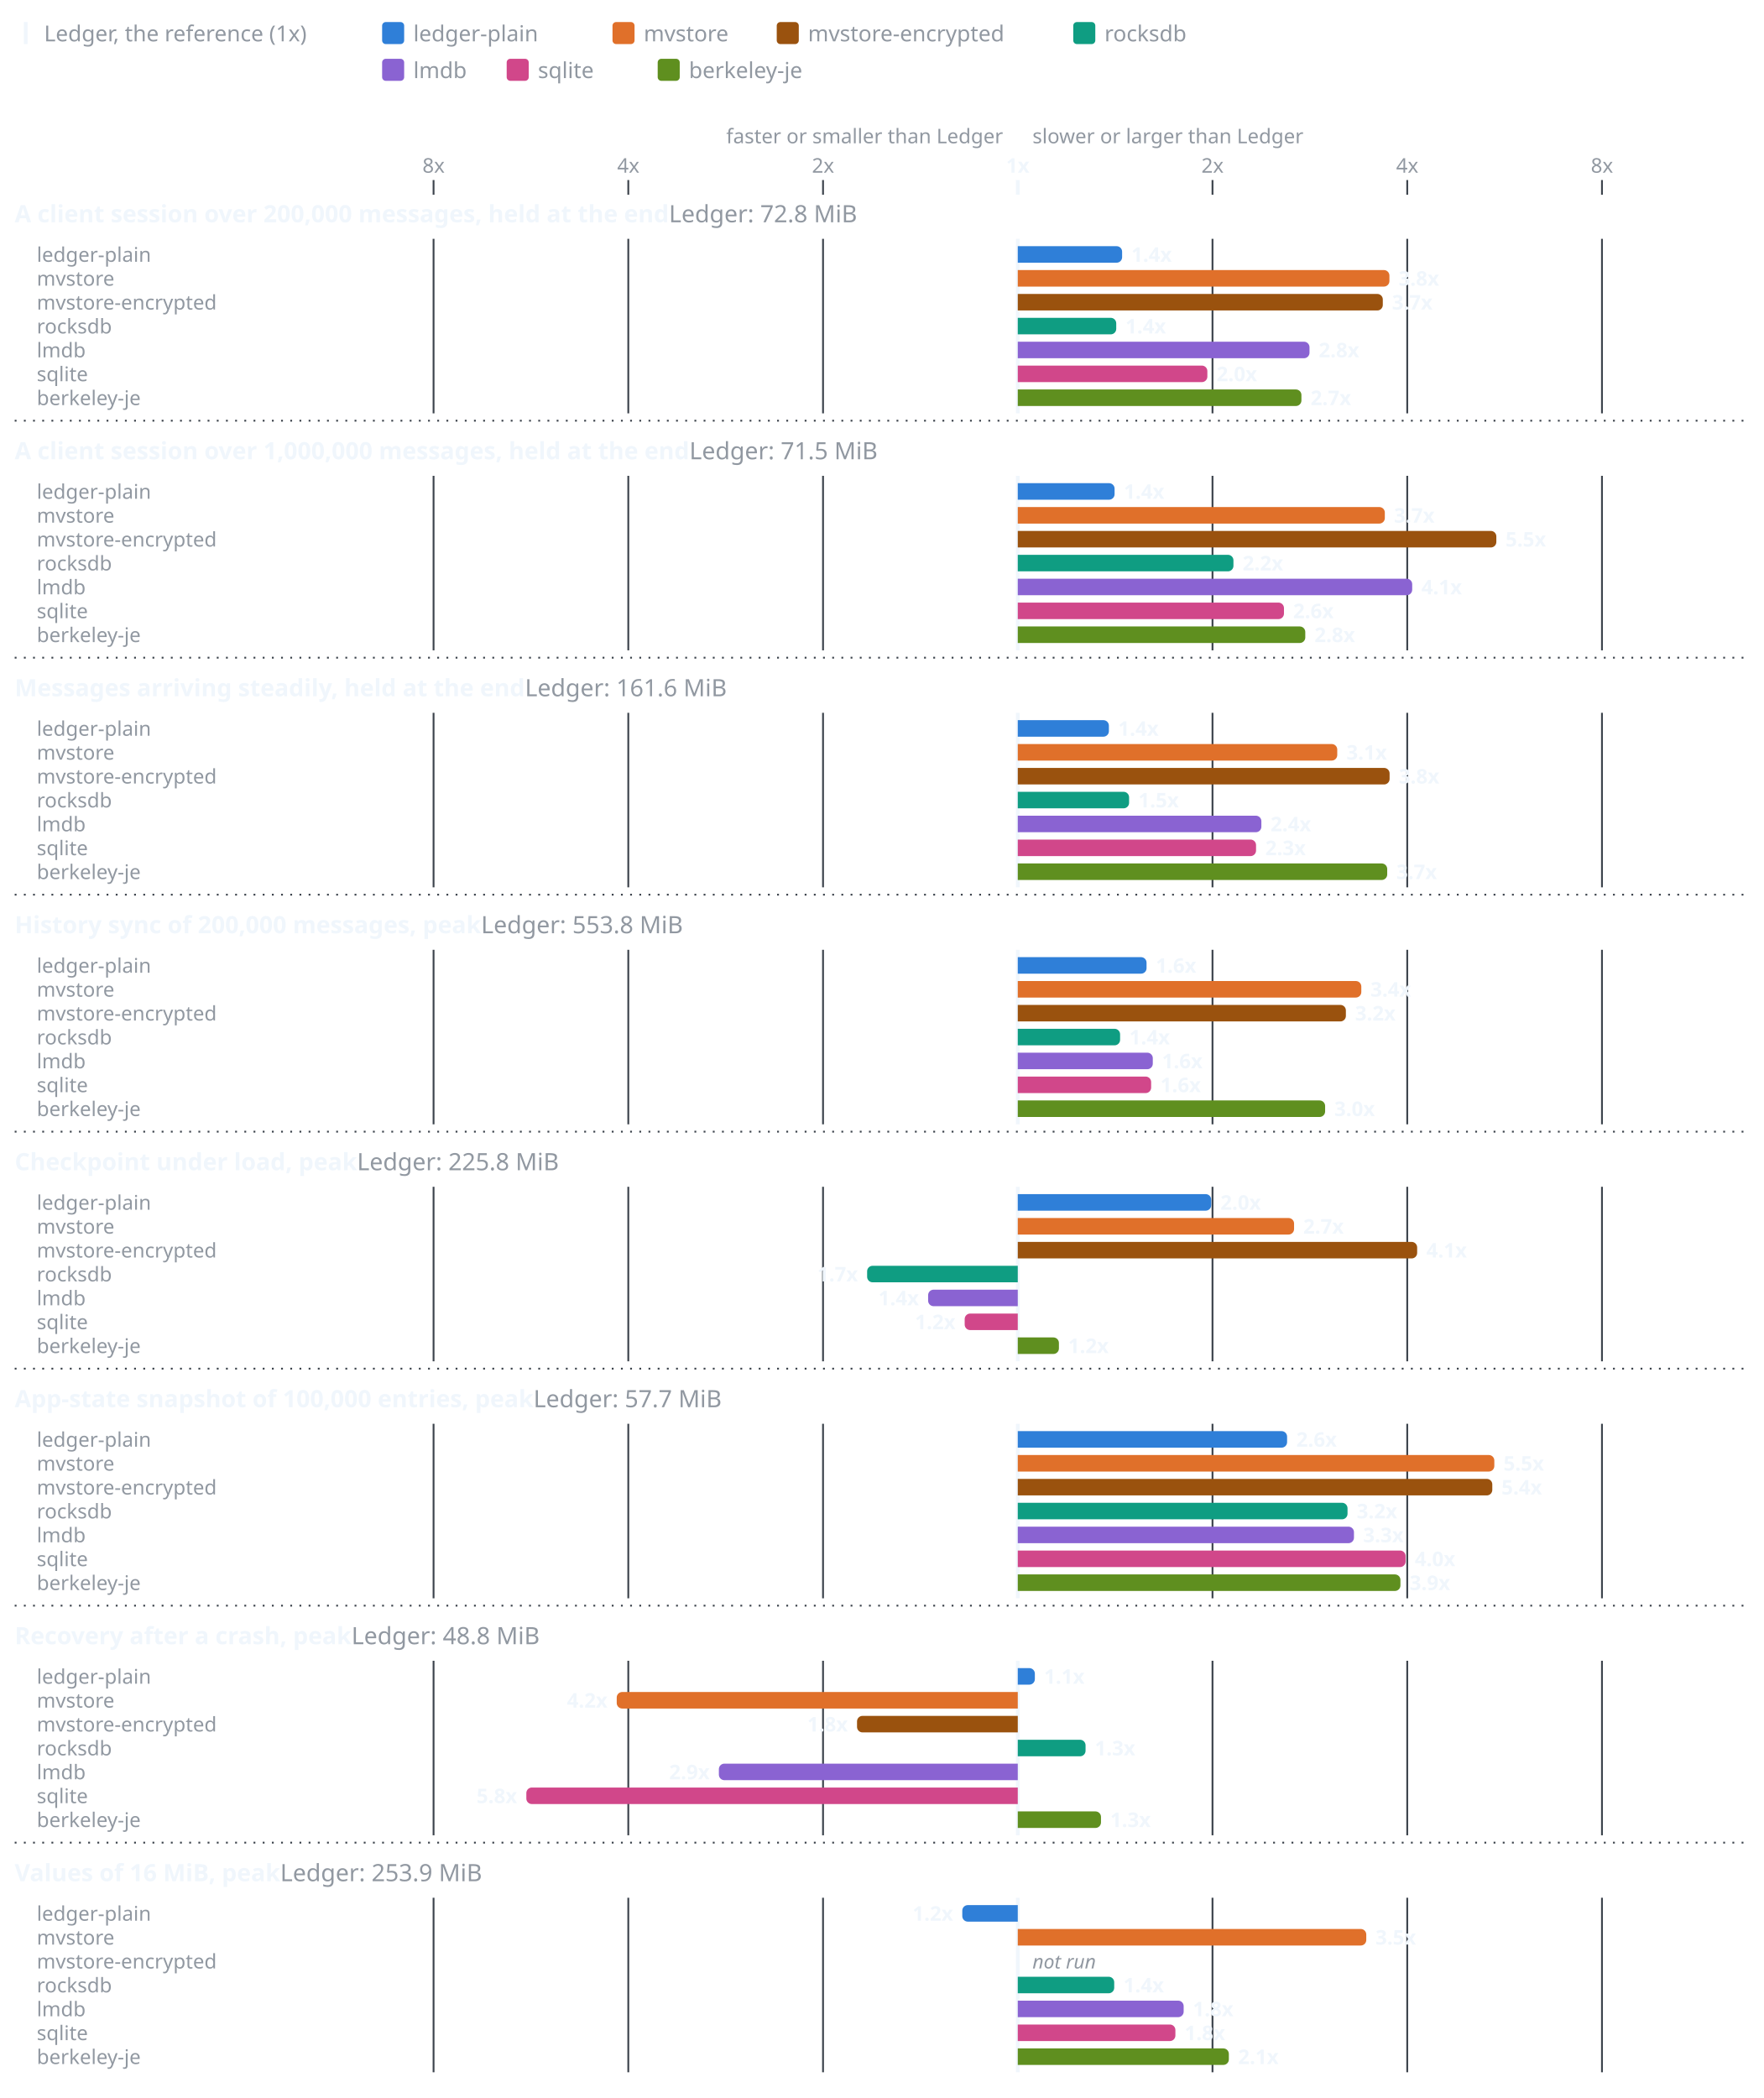
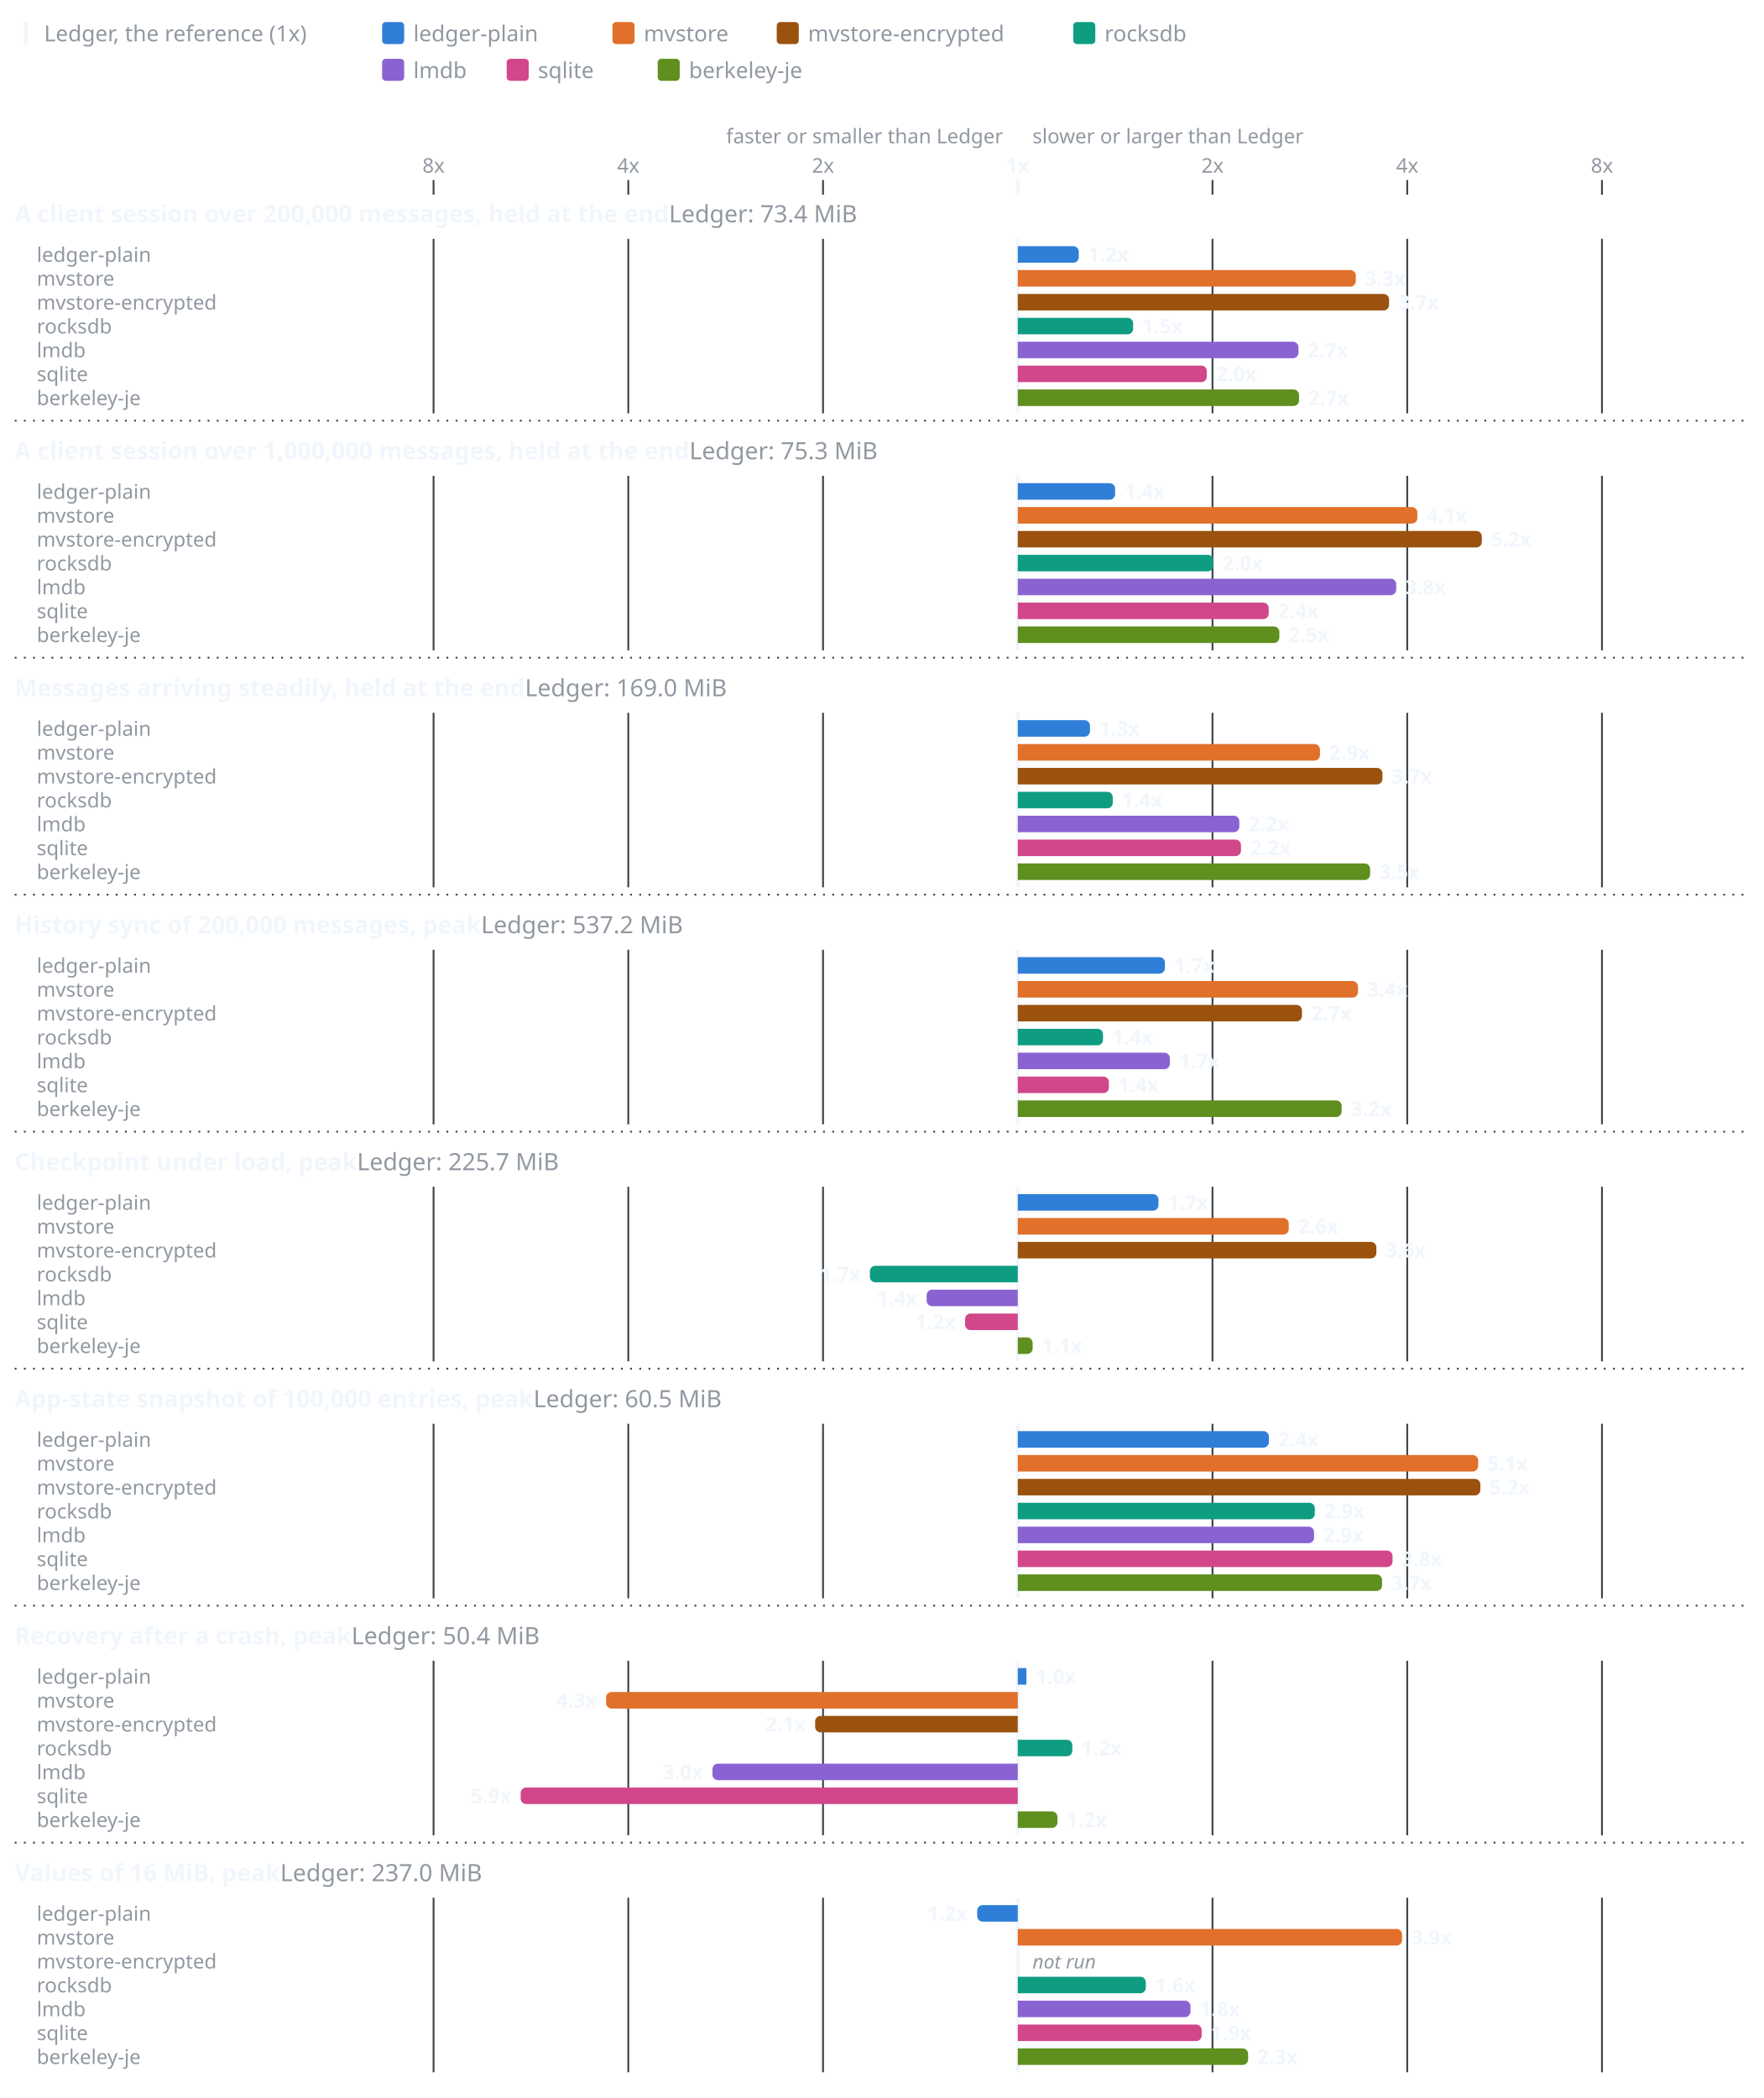
<svg xmlns="http://www.w3.org/2000/svg" viewBox="0 0 960 1142" width="960" height="1142" font-family="-apple-system, BlinkMacSystemFont, 'Segoe UI', 'Noto Sans', Helvetica, Arial, sans-serif" role="img" aria-label="Memory on macOS: each engine's cost relative to Ledger">
  <defs>
    <pattern id="hatch" width="5" height="5" patternUnits="userSpaceOnUse" patternTransform="rotate(45)">
      <rect width="5" height="5" fill="#8b949e" fill-opacity="0.25" />
      <line x1="0" y1="0" x2="0" y2="5" stroke="#8b949e" stroke-width="2.5" />
    </pattern>
  </defs>
  <line x1="14" y1="12" x2="14" y2="24" stroke="#f0f6fc" stroke-width="2" />
  <text x="24" y="22.5" font-size="12" fill="#9198a1">Ledger, the reference (1x)</text>
  <rect x="208" y="12" width="12" height="12" rx="2" fill="#2f7fd8" />
  <text x="225" y="22.5" font-size="12" fill="#9198a1">ledger-plain</text>
  <rect x="333.4" y="12" width="12" height="12" rx="2" fill="#e0702a" />
  <text x="350.4" y="22.5" font-size="12" fill="#9198a1">mvstore</text>
  <rect x="422.8" y="12" width="12" height="12" rx="2" fill="#9a520e" />
  <text x="439.8" y="22.5" font-size="12" fill="#9198a1">mvstore-encrypted</text>
  <rect x="584.2" y="12" width="12" height="12" rx="2" fill="#0f9d82" />
  <text x="601.2" y="22.5" font-size="12" fill="#9198a1">rocksdb</text>
  <rect x="208" y="32" width="12" height="12" rx="2" fill="#8a63d2" />
  <text x="225" y="42.5" font-size="12" fill="#9198a1">lmdb</text>
  <rect x="275.8" y="32" width="12" height="12" rx="2" fill="#d1478a" />
  <text x="292.8" y="42.5" font-size="12" fill="#9198a1">sqlite</text>
  <rect x="358.0" y="32" width="12" height="12" rx="2" fill="#5f8f1f" />
  <text x="375.0" y="42.5" font-size="12" fill="#9198a1">berkeley-je</text>
  <text x="546.0" y="78" font-size="11" text-anchor="end" fill="#9198a1">faster or smaller than Ledger</text>
  <text x="562.0" y="78" font-size="11" fill="#9198a1">slower or larger than Ledger</text>
  <line x1="236.0" y1="98.0" x2="236.0" y2="106.0" stroke="#3d444d" stroke-width="1" />
  <line x1="342.0" y1="98.0" x2="342.0" y2="106.0" stroke="#3d444d" stroke-width="1" />
  <line x1="448.0" y1="98.0" x2="448.0" y2="106.0" stroke="#3d444d" stroke-width="1" />
  <line x1="554.0" y1="98.0" x2="554.0" y2="106.0" stroke="#f0f6fc" stroke-width="2" />
  <line x1="660.0" y1="98.0" x2="660.0" y2="106.0" stroke="#3d444d" stroke-width="1" />
  <line x1="766.0" y1="98.0" x2="766.0" y2="106.0" stroke="#3d444d" stroke-width="1" />
  <line x1="872.0" y1="98.0" x2="872.0" y2="106.0" stroke="#3d444d" stroke-width="1" />
  <text x="236.0" y="94" font-size="11" text-anchor="middle" fill="#9198a1">8x</text>
  <text x="342.0" y="94" font-size="11" text-anchor="middle" fill="#9198a1">4x</text>
  <text x="448.0" y="94" font-size="11" text-anchor="middle" fill="#9198a1">2x</text>
  <text x="554.0" y="94" font-size="11" text-anchor="middle" fill="#f0f6fc" font-weight="600">1x</text>
  <text x="660.0" y="94" font-size="11" text-anchor="middle" fill="#9198a1">2x</text>
  <text x="766.0" y="94" font-size="11" text-anchor="middle" fill="#9198a1">4x</text>
  <text x="872.0" y="94" font-size="11" text-anchor="middle" fill="#9198a1">8x</text>
-   <text x="8" y="121" font-size="13" font-weight="600" fill="#f0f6fc">A client session over 200,000 messages, held at the end<tspan font-weight="400" fill="#9198a1">  Ledger: 72.8 MiB</tspan>
+   <text x="8" y="121" font-size="13" font-weight="600" fill="#f0f6fc">A client session over 200,000 messages, held at the end<tspan font-weight="400" fill="#9198a1">  Ledger: 73.4 MiB</tspan>
  </text>
  <line x1="236.0" y1="130.0" x2="236.0" y2="225.0" stroke="#3d444d" stroke-width="1" />
  <line x1="342.0" y1="130.0" x2="342.0" y2="225.0" stroke="#3d444d" stroke-width="1" />
  <line x1="448.0" y1="130.0" x2="448.0" y2="225.0" stroke="#3d444d" stroke-width="1" />
  <line x1="554.0" y1="130.0" x2="554.0" y2="225.0" stroke="#f0f6fc" stroke-width="2" />
  <line x1="660.0" y1="130.0" x2="660.0" y2="225.0" stroke="#3d444d" stroke-width="1" />
  <line x1="766.0" y1="130.0" x2="766.0" y2="225.0" stroke="#3d444d" stroke-width="1" />
  <line x1="872.0" y1="130.0" x2="872.0" y2="225.0" stroke="#3d444d" stroke-width="1" />
  <text x="20" y="142.5" font-size="11" fill="#9198a1">ledger-plain</text>
-   <path d="M554.0,134.0H607.8a3,3 0 0 1 3,3v3a3,3 0 0 1 -3,3H554.0z" fill="#2f7fd8" />
-   <text x="615.8" y="142.5" font-size="11" font-weight="600" fill="#f0f6fc">1.4x</text>
+   <path d="M554.0,134.0H584.2a3,3 0 0 1 3,3v3a3,3 0 0 1 -3,3H554.0z" fill="#2f7fd8" />
+   <text x="592.2" y="142.5" font-size="11" font-weight="600" fill="#f0f6fc">1.2x</text>
  <text x="20" y="155.5" font-size="11" fill="#9198a1">mvstore</text>
-   <path d="M554.0,147.0H753.3a3,3 0 0 1 3,3v3a3,3 0 0 1 -3,3H554.0z" fill="#e0702a" />
-   <text x="761.3" y="155.5" font-size="11" font-weight="600" fill="#f0f6fc">3.8x</text>
+   <path d="M554.0,147.0H735.0a3,3 0 0 1 3,3v3a3,3 0 0 1 -3,3H554.0z" fill="#e0702a" />
+   <text x="743.0" y="155.5" font-size="11" font-weight="600" fill="#f0f6fc">3.3x</text>
  <text x="20" y="168.5" font-size="11" fill="#9198a1">mvstore-encrypted</text>
-   <path d="M554.0,160.0H749.7a3,3 0 0 1 3,3v3a3,3 0 0 1 -3,3H554.0z" fill="#9a520e" />
-   <text x="757.7" y="168.5" font-size="11" font-weight="600" fill="#f0f6fc">3.7x</text>
+   <path d="M554.0,160.0H753.1a3,3 0 0 1 3,3v3a3,3 0 0 1 -3,3H554.0z" fill="#9a520e" />
+   <text x="761.1" y="168.5" font-size="11" font-weight="600" fill="#f0f6fc">3.7x</text>
  <text x="20" y="181.5" font-size="11" fill="#9198a1">rocksdb</text>
-   <path d="M554.0,173.0H604.6a3,3 0 0 1 3,3v3a3,3 0 0 1 -3,3H554.0z" fill="#0f9d82" />
-   <text x="612.6" y="181.5" font-size="11" font-weight="600" fill="#f0f6fc">1.4x</text>
+   <path d="M554.0,173.0H613.8a3,3 0 0 1 3,3v3a3,3 0 0 1 -3,3H554.0z" fill="#0f9d82" />
+   <text x="621.8" y="181.5" font-size="11" font-weight="600" fill="#f0f6fc">1.5x</text>
  <text x="20" y="194.5" font-size="11" fill="#9198a1">lmdb</text>
-   <path d="M554.0,186.0H709.8a3,3 0 0 1 3,3v3a3,3 0 0 1 -3,3H554.0z" fill="#8a63d2" />
-   <text x="717.8" y="194.5" font-size="11" font-weight="600" fill="#f0f6fc">2.8x</text>
+   <path d="M554.0,186.0H703.8a3,3 0 0 1 3,3v3a3,3 0 0 1 -3,3H554.0z" fill="#8a63d2" />
+   <text x="711.8" y="194.5" font-size="11" font-weight="600" fill="#f0f6fc">2.7x</text>
  <text x="20" y="207.5" font-size="11" fill="#9198a1">sqlite</text>
-   <path d="M554.0,199.0H654.2a3,3 0 0 1 3,3v3a3,3 0 0 1 -3,3H554.0z" fill="#d1478a" />
-   <text x="662.2" y="207.5" font-size="11" font-weight="600" fill="#f0f6fc">2.0x</text>
+   <path d="M554.0,199.0H653.9a3,3 0 0 1 3,3v3a3,3 0 0 1 -3,3H554.0z" fill="#d1478a" />
+   <text x="661.9" y="207.5" font-size="11" font-weight="600" fill="#f0f6fc">2.0x</text>
  <text x="20" y="220.5" font-size="11" fill="#9198a1">berkeley-je</text>
-   <path d="M554.0,212.0H705.4a3,3 0 0 1 3,3v3a3,3 0 0 1 -3,3H554.0z" fill="#5f8f1f" />
-   <text x="713.4" y="220.5" font-size="11" font-weight="600" fill="#f0f6fc">2.7x</text>
+   <path d="M554.0,212.0H704.1a3,3 0 0 1 3,3v3a3,3 0 0 1 -3,3H554.0z" fill="#5f8f1f" />
+   <text x="712.1" y="220.5" font-size="11" font-weight="600" fill="#f0f6fc">2.7x</text>
  <line x1="8" y1="229.0" x2="952" y2="229.0" stroke="#3d444d" stroke-width="1" stroke-dasharray="1 4" />
-   <text x="8" y="250" font-size="13" font-weight="600" fill="#f0f6fc">A client session over 1,000,000 messages, held at the end<tspan font-weight="400" fill="#9198a1">  Ledger: 71.5 MiB</tspan>
+   <text x="8" y="250" font-size="13" font-weight="600" fill="#f0f6fc">A client session over 1,000,000 messages, held at the end<tspan font-weight="400" fill="#9198a1">  Ledger: 75.3 MiB</tspan>
  </text>
  <line x1="236.0" y1="259.0" x2="236.0" y2="354.0" stroke="#3d444d" stroke-width="1" />
  <line x1="342.0" y1="259.0" x2="342.0" y2="354.0" stroke="#3d444d" stroke-width="1" />
  <line x1="448.0" y1="259.0" x2="448.0" y2="354.0" stroke="#3d444d" stroke-width="1" />
  <line x1="554.0" y1="259.0" x2="554.0" y2="354.0" stroke="#f0f6fc" stroke-width="2" />
  <line x1="660.0" y1="259.0" x2="660.0" y2="354.0" stroke="#3d444d" stroke-width="1" />
  <line x1="766.0" y1="259.0" x2="766.0" y2="354.0" stroke="#3d444d" stroke-width="1" />
  <line x1="872.0" y1="259.0" x2="872.0" y2="354.0" stroke="#3d444d" stroke-width="1" />
  <text x="20" y="271.5" font-size="11" fill="#9198a1">ledger-plain</text>
-   <path d="M554.0,263.0H603.7a3,3 0 0 1 3,3v3a3,3 0 0 1 -3,3H554.0z" fill="#2f7fd8" />
-   <text x="611.7" y="271.5" font-size="11" font-weight="600" fill="#f0f6fc">1.4x</text>
+   <path d="M554.0,263.0H604.0a3,3 0 0 1 3,3v3a3,3 0 0 1 -3,3H554.0z" fill="#2f7fd8" />
+   <text x="612.0" y="271.5" font-size="11" font-weight="600" fill="#f0f6fc">1.4x</text>
  <text x="20" y="284.5" font-size="11" fill="#9198a1">mvstore</text>
-   <path d="M554.0,276.0H750.8a3,3 0 0 1 3,3v3a3,3 0 0 1 -3,3H554.0z" fill="#e0702a" />
-   <text x="758.8" y="284.5" font-size="11" font-weight="600" fill="#f0f6fc">3.7x</text>
+   <path d="M554.0,276.0H768.5a3,3 0 0 1 3,3v3a3,3 0 0 1 -3,3H554.0z" fill="#e0702a" />
+   <text x="776.5" y="284.5" font-size="11" font-weight="600" fill="#f0f6fc">4.1x</text>
  <text x="20" y="297.5" font-size="11" fill="#9198a1">mvstore-encrypted</text>
-   <path d="M554.0,289.0H811.5a3,3 0 0 1 3,3v3a3,3 0 0 1 -3,3H554.0z" fill="#9a520e" />
-   <text x="819.5" y="297.5" font-size="11" font-weight="600" fill="#f0f6fc">5.5x</text>
+   <path d="M554.0,289.0H803.6a3,3 0 0 1 3,3v3a3,3 0 0 1 -3,3H554.0z" fill="#9a520e" />
+   <text x="811.6" y="297.5" font-size="11" font-weight="600" fill="#f0f6fc">5.2x</text>
  <text x="20" y="310.5" font-size="11" fill="#9198a1">rocksdb</text>
-   <path d="M554.0,302.0H668.4a3,3 0 0 1 3,3v3a3,3 0 0 1 -3,3H554.0z" fill="#0f9d82" />
-   <text x="676.4" y="310.5" font-size="11" font-weight="600" fill="#f0f6fc">2.2x</text>
+   <path d="M554.0,302.0H657.4a3,3 0 0 1 3,3v3a3,3 0 0 1 -3,3H554.0z" fill="#0f9d82" />
+   <text x="665.4" y="310.5" font-size="11" font-weight="600" fill="#f0f6fc">2.0x</text>
  <text x="20" y="323.5" font-size="11" fill="#9198a1">lmdb</text>
-   <path d="M554.0,315.0H765.7a3,3 0 0 1 3,3v3a3,3 0 0 1 -3,3H554.0z" fill="#8a63d2" />
-   <text x="773.7" y="323.5" font-size="11" font-weight="600" fill="#f0f6fc">4.1x</text>
+   <path d="M554.0,315.0H757.0a3,3 0 0 1 3,3v3a3,3 0 0 1 -3,3H554.0z" fill="#8a63d2" />
+   <text x="765.0" y="323.5" font-size="11" font-weight="600" fill="#f0f6fc">3.8x</text>
  <text x="20" y="336.5" font-size="11" fill="#9198a1">sqlite</text>
-   <path d="M554.0,328.0H695.9a3,3 0 0 1 3,3v3a3,3 0 0 1 -3,3H554.0z" fill="#d1478a" />
-   <text x="703.9" y="336.5" font-size="11" font-weight="600" fill="#f0f6fc">2.6x</text>
+   <path d="M554.0,328.0H687.6a3,3 0 0 1 3,3v3a3,3 0 0 1 -3,3H554.0z" fill="#d1478a" />
+   <text x="695.6" y="336.5" font-size="11" font-weight="600" fill="#f0f6fc">2.4x</text>
  <text x="20" y="349.5" font-size="11" fill="#9198a1">berkeley-je</text>
-   <path d="M554.0,341.0H707.5a3,3 0 0 1 3,3v3a3,3 0 0 1 -3,3H554.0z" fill="#5f8f1f" />
-   <text x="715.5" y="349.5" font-size="11" font-weight="600" fill="#f0f6fc">2.8x</text>
+   <path d="M554.0,341.0H693.4a3,3 0 0 1 3,3v3a3,3 0 0 1 -3,3H554.0z" fill="#5f8f1f" />
+   <text x="701.4" y="349.5" font-size="11" font-weight="600" fill="#f0f6fc">2.5x</text>
  <line x1="8" y1="358.0" x2="952" y2="358.0" stroke="#3d444d" stroke-width="1" stroke-dasharray="1 4" />
-   <text x="8" y="379" font-size="13" font-weight="600" fill="#f0f6fc">Messages arriving steadily, held at the end<tspan font-weight="400" fill="#9198a1">  Ledger: 161.6 MiB</tspan>
+   <text x="8" y="379" font-size="13" font-weight="600" fill="#f0f6fc">Messages arriving steadily, held at the end<tspan font-weight="400" fill="#9198a1">  Ledger: 169.0 MiB</tspan>
  </text>
  <line x1="236.0" y1="388.0" x2="236.0" y2="483.0" stroke="#3d444d" stroke-width="1" />
  <line x1="342.0" y1="388.0" x2="342.0" y2="483.0" stroke="#3d444d" stroke-width="1" />
  <line x1="448.0" y1="388.0" x2="448.0" y2="483.0" stroke="#3d444d" stroke-width="1" />
  <line x1="554.0" y1="388.0" x2="554.0" y2="483.0" stroke="#f0f6fc" stroke-width="2" />
  <line x1="660.0" y1="388.0" x2="660.0" y2="483.0" stroke="#3d444d" stroke-width="1" />
  <line x1="766.0" y1="388.0" x2="766.0" y2="483.0" stroke="#3d444d" stroke-width="1" />
  <line x1="872.0" y1="388.0" x2="872.0" y2="483.0" stroke="#3d444d" stroke-width="1" />
  <text x="20" y="400.5" font-size="11" fill="#9198a1">ledger-plain</text>
-   <path d="M554.0,392.0H600.6a3,3 0 0 1 3,3v3a3,3 0 0 1 -3,3H554.0z" fill="#2f7fd8" />
-   <text x="608.6" y="400.5" font-size="11" font-weight="600" fill="#f0f6fc">1.4x</text>
+   <path d="M554.0,392.0H590.3a3,3 0 0 1 3,3v3a3,3 0 0 1 -3,3H554.0z" fill="#2f7fd8" />
+   <text x="598.3" y="400.5" font-size="11" font-weight="600" fill="#f0f6fc">1.3x</text>
  <text x="20" y="413.5" font-size="11" fill="#9198a1">mvstore</text>
-   <path d="M554.0,405.0H724.9a3,3 0 0 1 3,3v3a3,3 0 0 1 -3,3H554.0z" fill="#e0702a" />
-   <text x="732.9" y="413.5" font-size="11" font-weight="600" fill="#f0f6fc">3.1x</text>
+   <path d="M554.0,405.0H715.5a3,3 0 0 1 3,3v3a3,3 0 0 1 -3,3H554.0z" fill="#e0702a" />
+   <text x="723.5" y="413.5" font-size="11" font-weight="600" fill="#f0f6fc">2.9x</text>
  <text x="20" y="426.5" font-size="11" fill="#9198a1">mvstore-encrypted</text>
-   <path d="M554.0,418.0H753.4a3,3 0 0 1 3,3v3a3,3 0 0 1 -3,3H554.0z" fill="#9a520e" />
-   <text x="761.4" y="426.5" font-size="11" font-weight="600" fill="#f0f6fc">3.8x</text>
+   <path d="M554.0,418.0H749.5a3,3 0 0 1 3,3v3a3,3 0 0 1 -3,3H554.0z" fill="#9a520e" />
+   <text x="757.5" y="426.5" font-size="11" font-weight="600" fill="#f0f6fc">3.7x</text>
  <text x="20" y="439.5" font-size="11" fill="#9198a1">rocksdb</text>
-   <path d="M554.0,431.0H611.6a3,3 0 0 1 3,3v3a3,3 0 0 1 -3,3H554.0z" fill="#0f9d82" />
-   <text x="619.6" y="439.5" font-size="11" font-weight="600" fill="#f0f6fc">1.5x</text>
+   <path d="M554.0,431.0H602.7a3,3 0 0 1 3,3v3a3,3 0 0 1 -3,3H554.0z" fill="#0f9d82" />
+   <text x="610.7" y="439.5" font-size="11" font-weight="600" fill="#f0f6fc">1.4x</text>
  <text x="20" y="452.5" font-size="11" fill="#9198a1">lmdb</text>
-   <path d="M554.0,444.0H683.6a3,3 0 0 1 3,3v3a3,3 0 0 1 -3,3H554.0z" fill="#8a63d2" />
-   <text x="691.6" y="452.5" font-size="11" font-weight="600" fill="#f0f6fc">2.4x</text>
+   <path d="M554.0,444.0H671.6a3,3 0 0 1 3,3v3a3,3 0 0 1 -3,3H554.0z" fill="#8a63d2" />
+   <text x="679.6" y="452.5" font-size="11" font-weight="600" fill="#f0f6fc">2.2x</text>
  <text x="20" y="465.5" font-size="11" fill="#9198a1">sqlite</text>
-   <path d="M554.0,457.0H680.7a3,3 0 0 1 3,3v3a3,3 0 0 1 -3,3H554.0z" fill="#d1478a" />
-   <text x="688.7" y="465.5" font-size="11" font-weight="600" fill="#f0f6fc">2.3x</text>
+   <path d="M554.0,457.0H672.5a3,3 0 0 1 3,3v3a3,3 0 0 1 -3,3H554.0z" fill="#d1478a" />
+   <text x="680.5" y="465.5" font-size="11" font-weight="600" fill="#f0f6fc">2.2x</text>
  <text x="20" y="478.5" font-size="11" fill="#9198a1">berkeley-je</text>
-   <path d="M554.0,470.0H752.1a3,3 0 0 1 3,3v3a3,3 0 0 1 -3,3H554.0z" fill="#5f8f1f" />
-   <text x="760.1" y="478.5" font-size="11" font-weight="600" fill="#f0f6fc">3.7x</text>
+   <path d="M554.0,470.0H742.8a3,3 0 0 1 3,3v3a3,3 0 0 1 -3,3H554.0z" fill="#5f8f1f" />
+   <text x="750.8" y="478.5" font-size="11" font-weight="600" fill="#f0f6fc">3.5x</text>
  <line x1="8" y1="487.0" x2="952" y2="487.0" stroke="#3d444d" stroke-width="1" stroke-dasharray="1 4" />
-   <text x="8" y="508" font-size="13" font-weight="600" fill="#f0f6fc">History sync of 200,000 messages, peak<tspan font-weight="400" fill="#9198a1">  Ledger: 553.8 MiB</tspan>
+   <text x="8" y="508" font-size="13" font-weight="600" fill="#f0f6fc">History sync of 200,000 messages, peak<tspan font-weight="400" fill="#9198a1">  Ledger: 537.2 MiB</tspan>
  </text>
  <line x1="236.0" y1="517.0" x2="236.0" y2="612.0" stroke="#3d444d" stroke-width="1" />
  <line x1="342.0" y1="517.0" x2="342.0" y2="612.0" stroke="#3d444d" stroke-width="1" />
  <line x1="448.0" y1="517.0" x2="448.0" y2="612.0" stroke="#3d444d" stroke-width="1" />
  <line x1="554.0" y1="517.0" x2="554.0" y2="612.0" stroke="#f0f6fc" stroke-width="2" />
  <line x1="660.0" y1="517.0" x2="660.0" y2="612.0" stroke="#3d444d" stroke-width="1" />
  <line x1="766.0" y1="517.0" x2="766.0" y2="612.0" stroke="#3d444d" stroke-width="1" />
  <line x1="872.0" y1="517.0" x2="872.0" y2="612.0" stroke="#3d444d" stroke-width="1" />
  <text x="20" y="529.5" font-size="11" fill="#9198a1">ledger-plain</text>
-   <path d="M554.0,521.0H621.1a3,3 0 0 1 3,3v3a3,3 0 0 1 -3,3H554.0z" fill="#2f7fd8" />
-   <text x="629.1" y="529.5" font-size="11" font-weight="600" fill="#f0f6fc">1.6x</text>
+   <path d="M554.0,521.0H631.1a3,3 0 0 1 3,3v3a3,3 0 0 1 -3,3H554.0z" fill="#2f7fd8" />
+   <text x="639.1" y="529.5" font-size="11" font-weight="600" fill="#f0f6fc">1.7x</text>
  <text x="20" y="542.5" font-size="11" fill="#9198a1">mvstore</text>
-   <path d="M554.0,534.0H738.0a3,3 0 0 1 3,3v3a3,3 0 0 1 -3,3H554.0z" fill="#e0702a" />
-   <text x="746.0" y="542.5" font-size="11" font-weight="600" fill="#f0f6fc">3.4x</text>
+   <path d="M554.0,534.0H736.2a3,3 0 0 1 3,3v3a3,3 0 0 1 -3,3H554.0z" fill="#e0702a" />
+   <text x="744.2" y="542.5" font-size="11" font-weight="600" fill="#f0f6fc">3.4x</text>
  <text x="20" y="555.5" font-size="11" fill="#9198a1">mvstore-encrypted</text>
-   <path d="M554.0,547.0H729.6a3,3 0 0 1 3,3v3a3,3 0 0 1 -3,3H554.0z" fill="#9a520e" />
-   <text x="737.6" y="555.5" font-size="11" font-weight="600" fill="#f0f6fc">3.2x</text>
+   <path d="M554.0,547.0H705.7a3,3 0 0 1 3,3v3a3,3 0 0 1 -3,3H554.0z" fill="#9a520e" />
+   <text x="713.7" y="555.5" font-size="11" font-weight="600" fill="#f0f6fc">2.7x</text>
  <text x="20" y="568.5" font-size="11" fill="#9198a1">rocksdb</text>
-   <path d="M554.0,560.0H606.7a3,3 0 0 1 3,3v3a3,3 0 0 1 -3,3H554.0z" fill="#0f9d82" />
-   <text x="614.7" y="568.5" font-size="11" font-weight="600" fill="#f0f6fc">1.4x</text>
+   <path d="M554.0,560.0H597.4a3,3 0 0 1 3,3v3a3,3 0 0 1 -3,3H554.0z" fill="#0f9d82" />
+   <text x="605.4" y="568.5" font-size="11" font-weight="600" fill="#f0f6fc">1.4x</text>
  <text x="20" y="581.5" font-size="11" fill="#9198a1">lmdb</text>
-   <path d="M554.0,573.0H624.5a3,3 0 0 1 3,3v3a3,3 0 0 1 -3,3H554.0z" fill="#8a63d2" />
-   <text x="632.5" y="581.5" font-size="11" font-weight="600" fill="#f0f6fc">1.6x</text>
+   <path d="M554.0,573.0H633.8a3,3 0 0 1 3,3v3a3,3 0 0 1 -3,3H554.0z" fill="#8a63d2" />
+   <text x="641.8" y="581.5" font-size="11" font-weight="600" fill="#f0f6fc">1.7x</text>
  <text x="20" y="594.5" font-size="11" fill="#9198a1">sqlite</text>
-   <path d="M554.0,586.0H623.6a3,3 0 0 1 3,3v3a3,3 0 0 1 -3,3H554.0z" fill="#d1478a" />
-   <text x="631.6" y="594.5" font-size="11" font-weight="600" fill="#f0f6fc">1.6x</text>
+   <path d="M554.0,586.0H600.6a3,3 0 0 1 3,3v3a3,3 0 0 1 -3,3H554.0z" fill="#d1478a" />
+   <text x="608.6" y="594.5" font-size="11" font-weight="600" fill="#f0f6fc">1.4x</text>
  <text x="20" y="607.5" font-size="11" fill="#9198a1">berkeley-je</text>
-   <path d="M554.0,599.0H718.3a3,3 0 0 1 3,3v3a3,3 0 0 1 -3,3H554.0z" fill="#5f8f1f" />
-   <text x="726.3" y="607.5" font-size="11" font-weight="600" fill="#f0f6fc">3.0x</text>
+   <path d="M554.0,599.0H727.3a3,3 0 0 1 3,3v3a3,3 0 0 1 -3,3H554.0z" fill="#5f8f1f" />
+   <text x="735.3" y="607.5" font-size="11" font-weight="600" fill="#f0f6fc">3.2x</text>
  <line x1="8" y1="616.0" x2="952" y2="616.0" stroke="#3d444d" stroke-width="1" stroke-dasharray="1 4" />
-   <text x="8" y="637" font-size="13" font-weight="600" fill="#f0f6fc">Checkpoint under load, peak<tspan font-weight="400" fill="#9198a1">  Ledger: 225.8 MiB</tspan>
+   <text x="8" y="637" font-size="13" font-weight="600" fill="#f0f6fc">Checkpoint under load, peak<tspan font-weight="400" fill="#9198a1">  Ledger: 225.7 MiB</tspan>
  </text>
  <line x1="236.0" y1="646.0" x2="236.0" y2="741.0" stroke="#3d444d" stroke-width="1" />
  <line x1="342.0" y1="646.0" x2="342.0" y2="741.0" stroke="#3d444d" stroke-width="1" />
  <line x1="448.0" y1="646.0" x2="448.0" y2="741.0" stroke="#3d444d" stroke-width="1" />
  <line x1="554.0" y1="646.0" x2="554.0" y2="741.0" stroke="#f0f6fc" stroke-width="2" />
  <line x1="660.0" y1="646.0" x2="660.0" y2="741.0" stroke="#3d444d" stroke-width="1" />
  <line x1="766.0" y1="646.0" x2="766.0" y2="741.0" stroke="#3d444d" stroke-width="1" />
  <line x1="872.0" y1="646.0" x2="872.0" y2="741.0" stroke="#3d444d" stroke-width="1" />
  <text x="20" y="658.5" font-size="11" fill="#9198a1">ledger-plain</text>
-   <path d="M554.0,650.0H656.3a3,3 0 0 1 3,3v3a3,3 0 0 1 -3,3H554.0z" fill="#2f7fd8" />
-   <text x="664.3" y="658.5" font-size="11" font-weight="600" fill="#f0f6fc">2.0x</text>
+   <path d="M554.0,650.0H627.6a3,3 0 0 1 3,3v3a3,3 0 0 1 -3,3H554.0z" fill="#2f7fd8" />
+   <text x="635.6" y="658.5" font-size="11" font-weight="600" fill="#f0f6fc">1.7x</text>
  <text x="20" y="671.5" font-size="11" fill="#9198a1">mvstore</text>
-   <path d="M554.0,663.0H701.4a3,3 0 0 1 3,3v3a3,3 0 0 1 -3,3H554.0z" fill="#e0702a" />
-   <text x="709.4" y="671.5" font-size="11" font-weight="600" fill="#f0f6fc">2.7x</text>
+   <path d="M554.0,663.0H698.5a3,3 0 0 1 3,3v3a3,3 0 0 1 -3,3H554.0z" fill="#e0702a" />
+   <text x="706.5" y="671.5" font-size="11" font-weight="600" fill="#f0f6fc">2.6x</text>
  <text x="20" y="684.5" font-size="11" fill="#9198a1">mvstore-encrypted</text>
-   <path d="M554.0,676.0H768.4a3,3 0 0 1 3,3v3a3,3 0 0 1 -3,3H554.0z" fill="#9a520e" />
-   <text x="776.4" y="684.5" font-size="11" font-weight="600" fill="#f0f6fc">4.1x</text>
+   <path d="M554.0,676.0H746.2a3,3 0 0 1 3,3v3a3,3 0 0 1 -3,3H554.0z" fill="#9a520e" />
+   <text x="754.2" y="684.5" font-size="11" font-weight="600" fill="#f0f6fc">3.6x</text>
  <text x="20" y="697.5" font-size="11" fill="#9198a1">rocksdb</text>
-   <path d="M554.0,689.0H475.0a3,3 0 0 0 -3,3v3a3,3 0 0 0 3,3H554.0z" fill="#0f9d82" />
-   <text x="467.0" y="697.5" font-size="11" font-weight="600" text-anchor="end" fill="#f0f6fc">1.7x</text>
+   <path d="M554.0,689.0H476.5a3,3 0 0 0 -3,3v3a3,3 0 0 0 3,3H554.0z" fill="#0f9d82" />
+   <text x="468.5" y="697.5" font-size="11" font-weight="600" text-anchor="end" fill="#f0f6fc">1.7x</text>
  <text x="20" y="710.5" font-size="11" fill="#9198a1">lmdb</text>
-   <path d="M554.0,702.0H508.2a3,3 0 0 0 -3,3v3a3,3 0 0 0 3,3H554.0z" fill="#8a63d2" />
-   <text x="500.2" y="710.5" font-size="11" font-weight="600" text-anchor="end" fill="#f0f6fc">1.4x</text>
+   <path d="M554.0,702.0H507.4a3,3 0 0 0 -3,3v3a3,3 0 0 0 3,3H554.0z" fill="#8a63d2" />
+   <text x="499.4" y="710.5" font-size="11" font-weight="600" text-anchor="end" fill="#f0f6fc">1.4x</text>
  <text x="20" y="723.5" font-size="11" fill="#9198a1">sqlite</text>
-   <path d="M554.0,715.0H528.1a3,3 0 0 0 -3,3v3a3,3 0 0 0 3,3H554.0z" fill="#d1478a" />
-   <text x="520.1" y="723.5" font-size="11" font-weight="600" text-anchor="end" fill="#f0f6fc">1.2x</text>
+   <path d="M554.0,715.0H528.3a3,3 0 0 0 -3,3v3a3,3 0 0 0 3,3H554.0z" fill="#d1478a" />
+   <text x="520.3" y="723.5" font-size="11" font-weight="600" text-anchor="end" fill="#f0f6fc">1.2x</text>
  <text x="20" y="736.5" font-size="11" fill="#9198a1">berkeley-je</text>
-   <path d="M554.0,728.0H573.4a3,3 0 0 1 3,3v3a3,3 0 0 1 -3,3H554.0z" fill="#5f8f1f" />
-   <text x="581.4" y="736.5" font-size="11" font-weight="600" fill="#f0f6fc">1.2x</text>
+   <path d="M554.0,728.0H559.1a3,3 0 0 1 3,3v3a3,3 0 0 1 -3,3H554.0z" fill="#5f8f1f" />
+   <text x="567.1" y="736.5" font-size="11" font-weight="600" fill="#f0f6fc">1.1x</text>
  <line x1="8" y1="745.0" x2="952" y2="745.0" stroke="#3d444d" stroke-width="1" stroke-dasharray="1 4" />
-   <text x="8" y="766" font-size="13" font-weight="600" fill="#f0f6fc">App-state snapshot of 100,000 entries, peak<tspan font-weight="400" fill="#9198a1">  Ledger: 57.7 MiB</tspan>
+   <text x="8" y="766" font-size="13" font-weight="600" fill="#f0f6fc">App-state snapshot of 100,000 entries, peak<tspan font-weight="400" fill="#9198a1">  Ledger: 60.5 MiB</tspan>
  </text>
  <line x1="236.0" y1="775.0" x2="236.0" y2="870.0" stroke="#3d444d" stroke-width="1" />
  <line x1="342.0" y1="775.0" x2="342.0" y2="870.0" stroke="#3d444d" stroke-width="1" />
  <line x1="448.0" y1="775.0" x2="448.0" y2="870.0" stroke="#3d444d" stroke-width="1" />
  <line x1="554.0" y1="775.0" x2="554.0" y2="870.0" stroke="#f0f6fc" stroke-width="2" />
  <line x1="660.0" y1="775.0" x2="660.0" y2="870.0" stroke="#3d444d" stroke-width="1" />
  <line x1="766.0" y1="775.0" x2="766.0" y2="870.0" stroke="#3d444d" stroke-width="1" />
  <line x1="872.0" y1="775.0" x2="872.0" y2="870.0" stroke="#3d444d" stroke-width="1" />
  <text x="20" y="787.5" font-size="11" fill="#9198a1">ledger-plain</text>
-   <path d="M554.0,779.0H697.6a3,3 0 0 1 3,3v3a3,3 0 0 1 -3,3H554.0z" fill="#2f7fd8" />
-   <text x="705.6" y="787.5" font-size="11" font-weight="600" fill="#f0f6fc">2.6x</text>
+   <path d="M554.0,779.0H687.7a3,3 0 0 1 3,3v3a3,3 0 0 1 -3,3H554.0z" fill="#2f7fd8" />
+   <text x="695.7" y="787.5" font-size="11" font-weight="600" fill="#f0f6fc">2.4x</text>
  <text x="20" y="800.5" font-size="11" fill="#9198a1">mvstore</text>
-   <path d="M554.0,792.0H810.4a3,3 0 0 1 3,3v3a3,3 0 0 1 -3,3H554.0z" fill="#e0702a" />
-   <text x="818.4" y="800.5" font-size="11" font-weight="600" fill="#f0f6fc">5.5x</text>
+   <path d="M554.0,792.0H801.6a3,3 0 0 1 3,3v3a3,3 0 0 1 -3,3H554.0z" fill="#e0702a" />
+   <text x="809.6" y="800.5" font-size="11" font-weight="600" fill="#f0f6fc">5.1x</text>
  <text x="20" y="813.5" font-size="11" fill="#9198a1">mvstore-encrypted</text>
-   <path d="M554.0,805.0H809.3a3,3 0 0 1 3,3v3a3,3 0 0 1 -3,3H554.0z" fill="#9a520e" />
-   <text x="817.3" y="813.5" font-size="11" font-weight="600" fill="#f0f6fc">5.4x</text>
+   <path d="M554.0,805.0H802.8a3,3 0 0 1 3,3v3a3,3 0 0 1 -3,3H554.0z" fill="#9a520e" />
+   <text x="810.8" y="813.5" font-size="11" font-weight="600" fill="#f0f6fc">5.2x</text>
  <text x="20" y="826.5" font-size="11" fill="#9198a1">rocksdb</text>
-   <path d="M554.0,818.0H730.5a3,3 0 0 1 3,3v3a3,3 0 0 1 -3,3H554.0z" fill="#0f9d82" />
-   <text x="738.5" y="826.5" font-size="11" font-weight="600" fill="#f0f6fc">3.2x</text>
+   <path d="M554.0,818.0H712.7a3,3 0 0 1 3,3v3a3,3 0 0 1 -3,3H554.0z" fill="#0f9d82" />
+   <text x="720.7" y="826.5" font-size="11" font-weight="600" fill="#f0f6fc">2.9x</text>
  <text x="20" y="839.5" font-size="11" fill="#9198a1">lmdb</text>
-   <path d="M554.0,831.0H734.0a3,3 0 0 1 3,3v3a3,3 0 0 1 -3,3H554.0z" fill="#8a63d2" />
-   <text x="742.0" y="839.5" font-size="11" font-weight="600" fill="#f0f6fc">3.3x</text>
+   <path d="M554.0,831.0H712.3a3,3 0 0 1 3,3v3a3,3 0 0 1 -3,3H554.0z" fill="#8a63d2" />
+   <text x="720.3" y="839.5" font-size="11" font-weight="600" fill="#f0f6fc">2.9x</text>
  <text x="20" y="852.5" font-size="11" fill="#9198a1">sqlite</text>
-   <path d="M554.0,844.0H762.1a3,3 0 0 1 3,3v3a3,3 0 0 1 -3,3H554.0z" fill="#d1478a" />
-   <text x="770.1" y="852.5" font-size="11" font-weight="600" fill="#f0f6fc">4.0x</text>
+   <path d="M554.0,844.0H755.0a3,3 0 0 1 3,3v3a3,3 0 0 1 -3,3H554.0z" fill="#d1478a" />
+   <text x="763.0" y="852.5" font-size="11" font-weight="600" fill="#f0f6fc">3.8x</text>
  <text x="20" y="865.5" font-size="11" fill="#9198a1">berkeley-je</text>
-   <path d="M554.0,857.0H759.3a3,3 0 0 1 3,3v3a3,3 0 0 1 -3,3H554.0z" fill="#5f8f1f" />
-   <text x="767.3" y="865.5" font-size="11" font-weight="600" fill="#f0f6fc">3.9x</text>
+   <path d="M554.0,857.0H749.3a3,3 0 0 1 3,3v3a3,3 0 0 1 -3,3H554.0z" fill="#5f8f1f" />
+   <text x="757.3" y="865.5" font-size="11" font-weight="600" fill="#f0f6fc">3.7x</text>
  <line x1="8" y1="874.0" x2="952" y2="874.0" stroke="#3d444d" stroke-width="1" stroke-dasharray="1 4" />
-   <text x="8" y="895" font-size="13" font-weight="600" fill="#f0f6fc">Recovery after a crash, peak<tspan font-weight="400" fill="#9198a1">  Ledger: 48.8 MiB</tspan>
+   <text x="8" y="895" font-size="13" font-weight="600" fill="#f0f6fc">Recovery after a crash, peak<tspan font-weight="400" fill="#9198a1">  Ledger: 50.4 MiB</tspan>
  </text>
  <line x1="236.0" y1="904.0" x2="236.0" y2="999.0" stroke="#3d444d" stroke-width="1" />
  <line x1="342.0" y1="904.0" x2="342.0" y2="999.0" stroke="#3d444d" stroke-width="1" />
  <line x1="448.0" y1="904.0" x2="448.0" y2="999.0" stroke="#3d444d" stroke-width="1" />
  <line x1="554.0" y1="904.0" x2="554.0" y2="999.0" stroke="#f0f6fc" stroke-width="2" />
  <line x1="660.0" y1="904.0" x2="660.0" y2="999.0" stroke="#3d444d" stroke-width="1" />
  <line x1="766.0" y1="904.0" x2="766.0" y2="999.0" stroke="#3d444d" stroke-width="1" />
  <line x1="872.0" y1="904.0" x2="872.0" y2="999.0" stroke="#3d444d" stroke-width="1" />
  <text x="20" y="916.5" font-size="11" fill="#9198a1">ledger-plain</text>
-   <path d="M554.0,908.0H560.3a3,3 0 0 1 3,3v3a3,3 0 0 1 -3,3H554.0z" fill="#2f7fd8" />
-   <text x="568.3" y="916.5" font-size="11" font-weight="600" fill="#f0f6fc">1.1x</text>
+   <path d="M554.0,908.0h4.7v9h-4.7z" fill="#2f7fd8" />
+   <text x="563.7" y="916.5" font-size="11" font-weight="600" fill="#f0f6fc">1.0x</text>
  <text x="20" y="929.5" font-size="11" fill="#9198a1">mvstore</text>
-   <path d="M554.0,921.0H338.7a3,3 0 0 0 -3,3v3a3,3 0 0 0 3,3H554.0z" fill="#e0702a" />
-   <text x="330.7" y="929.5" font-size="11" font-weight="600" text-anchor="end" fill="#f0f6fc">4.2x</text>
+   <path d="M554.0,921.0H332.9a3,3 0 0 0 -3,3v3a3,3 0 0 0 3,3H554.0z" fill="#e0702a" />
+   <text x="324.9" y="929.5" font-size="11" font-weight="600" text-anchor="end" fill="#f0f6fc">4.3x</text>
  <text x="20" y="942.5" font-size="11" fill="#9198a1">mvstore-encrypted</text>
-   <path d="M554.0,934.0H469.5a3,3 0 0 0 -3,3v3a3,3 0 0 0 3,3H554.0z" fill="#9a520e" />
-   <text x="461.5" y="942.5" font-size="11" font-weight="600" text-anchor="end" fill="#f0f6fc">1.8x</text>
+   <path d="M554.0,934.0H446.7a3,3 0 0 0 -3,3v3a3,3 0 0 0 3,3H554.0z" fill="#9a520e" />
+   <text x="438.7" y="942.5" font-size="11" font-weight="600" text-anchor="end" fill="#f0f6fc">2.1x</text>
  <text x="20" y="955.5" font-size="11" fill="#9198a1">rocksdb</text>
-   <path d="M554.0,947.0H587.9a3,3 0 0 1 3,3v3a3,3 0 0 1 -3,3H554.0z" fill="#0f9d82" />
-   <text x="595.9" y="955.5" font-size="11" font-weight="600" fill="#f0f6fc">1.3x</text>
+   <path d="M554.0,947.0H580.7a3,3 0 0 1 3,3v3a3,3 0 0 1 -3,3H554.0z" fill="#0f9d82" />
+   <text x="588.7" y="955.5" font-size="11" font-weight="600" fill="#f0f6fc">1.2x</text>
  <text x="20" y="968.5" font-size="11" fill="#9198a1">lmdb</text>
-   <path d="M554.0,960.0H394.3a3,3 0 0 0 -3,3v3a3,3 0 0 0 3,3H554.0z" fill="#8a63d2" />
-   <text x="386.3" y="968.5" font-size="11" font-weight="600" text-anchor="end" fill="#f0f6fc">2.9x</text>
+   <path d="M554.0,960.0H390.8a3,3 0 0 0 -3,3v3a3,3 0 0 0 3,3H554.0z" fill="#8a63d2" />
+   <text x="382.8" y="968.5" font-size="11" font-weight="600" text-anchor="end" fill="#f0f6fc">3.0x</text>
  <text x="20" y="981.5" font-size="11" fill="#9198a1">sqlite</text>
-   <path d="M554.0,973.0H289.5a3,3 0 0 0 -3,3v3a3,3 0 0 0 3,3H554.0z" fill="#d1478a" />
-   <text x="281.5" y="981.5" font-size="11" font-weight="600" text-anchor="end" fill="#f0f6fc">5.8x</text>
+   <path d="M554.0,973.0H286.4a3,3 0 0 0 -3,3v3a3,3 0 0 0 3,3H554.0z" fill="#d1478a" />
+   <text x="278.4" y="981.5" font-size="11" font-weight="600" text-anchor="end" fill="#f0f6fc">5.9x</text>
  <text x="20" y="994.5" font-size="11" fill="#9198a1">berkeley-je</text>
-   <path d="M554.0,986.0H596.3a3,3 0 0 1 3,3v3a3,3 0 0 1 -3,3H554.0z" fill="#5f8f1f" />
-   <text x="604.3" y="994.5" font-size="11" font-weight="600" fill="#f0f6fc">1.3x</text>
+   <path d="M554.0,986.0H572.6a3,3 0 0 1 3,3v3a3,3 0 0 1 -3,3H554.0z" fill="#5f8f1f" />
+   <text x="580.6" y="994.5" font-size="11" font-weight="600" fill="#f0f6fc">1.2x</text>
  <line x1="8" y1="1003.0" x2="952" y2="1003.0" stroke="#3d444d" stroke-width="1" stroke-dasharray="1 4" />
-   <text x="8" y="1024" font-size="13" font-weight="600" fill="#f0f6fc">Values of 16 MiB, peak<tspan font-weight="400" fill="#9198a1">  Ledger: 253.9 MiB</tspan>
+   <text x="8" y="1024" font-size="13" font-weight="600" fill="#f0f6fc">Values of 16 MiB, peak<tspan font-weight="400" fill="#9198a1">  Ledger: 237.0 MiB</tspan>
  </text>
  <line x1="236.0" y1="1033.0" x2="236.0" y2="1128.0" stroke="#3d444d" stroke-width="1" />
  <line x1="342.0" y1="1033.0" x2="342.0" y2="1128.0" stroke="#3d444d" stroke-width="1" />
  <line x1="448.0" y1="1033.0" x2="448.0" y2="1128.0" stroke="#3d444d" stroke-width="1" />
  <line x1="554.0" y1="1033.0" x2="554.0" y2="1128.0" stroke="#f0f6fc" stroke-width="2" />
  <line x1="660.0" y1="1033.0" x2="660.0" y2="1128.0" stroke="#3d444d" stroke-width="1" />
  <line x1="766.0" y1="1033.0" x2="766.0" y2="1128.0" stroke="#3d444d" stroke-width="1" />
  <line x1="872.0" y1="1033.0" x2="872.0" y2="1128.0" stroke="#3d444d" stroke-width="1" />
  <text x="20" y="1045.5" font-size="11" fill="#9198a1">ledger-plain</text>
-   <path d="M554.0,1037.0H526.8a3,3 0 0 0 -3,3v3a3,3 0 0 0 3,3H554.0z" fill="#2f7fd8" />
-   <text x="518.8" y="1045.5" font-size="11" font-weight="600" text-anchor="end" fill="#f0f6fc">1.2x</text>
+   <path d="M554.0,1037.0H534.9a3,3 0 0 0 -3,3v3a3,3 0 0 0 3,3H554.0z" fill="#2f7fd8" />
+   <text x="526.9" y="1045.5" font-size="11" font-weight="600" text-anchor="end" fill="#f0f6fc">1.2x</text>
  <text x="20" y="1058.5" font-size="11" fill="#9198a1">mvstore</text>
-   <path d="M554.0,1050.0H740.7a3,3 0 0 1 3,3v3a3,3 0 0 1 -3,3H554.0z" fill="#e0702a" />
-   <text x="748.7" y="1058.5" font-size="11" font-weight="600" fill="#f0f6fc">3.5x</text>
+   <path d="M554.0,1050.0H760.2a3,3 0 0 1 3,3v3a3,3 0 0 1 -3,3H554.0z" fill="#e0702a" />
+   <text x="768.2" y="1058.5" font-size="11" font-weight="600" fill="#f0f6fc">3.9x</text>
  <text x="20" y="1071.5" font-size="11" fill="#9198a1">mvstore-encrypted</text>
  <text x="562.0" y="1071.5" font-size="10.5" font-style="italic" fill="#9198a1">not run</text>
  <text x="20" y="1084.5" font-size="11" fill="#9198a1">rocksdb</text>
-   <path d="M554.0,1076.0H603.5a3,3 0 0 1 3,3v3a3,3 0 0 1 -3,3H554.0z" fill="#0f9d82" />
-   <text x="611.5" y="1084.5" font-size="11" font-weight="600" fill="#f0f6fc">1.4x</text>
+   <path d="M554.0,1076.0H620.7a3,3 0 0 1 3,3v3a3,3 0 0 1 -3,3H554.0z" fill="#0f9d82" />
+   <text x="628.7" y="1084.5" font-size="11" font-weight="600" fill="#f0f6fc">1.6x</text>
  <text x="20" y="1097.5" font-size="11" fill="#9198a1">lmdb</text>
-   <path d="M554.0,1089.0H641.3a3,3 0 0 1 3,3v3a3,3 0 0 1 -3,3H554.0z" fill="#8a63d2" />
-   <text x="649.3" y="1097.5" font-size="11" font-weight="600" fill="#f0f6fc">1.8x</text>
+   <path d="M554.0,1089.0H645.0a3,3 0 0 1 3,3v3a3,3 0 0 1 -3,3H554.0z" fill="#8a63d2" />
+   <text x="653.0" y="1097.5" font-size="11" font-weight="600" fill="#f0f6fc">1.8x</text>
  <text x="20" y="1110.5" font-size="11" fill="#9198a1">sqlite</text>
-   <path d="M554.0,1102.0H636.8a3,3 0 0 1 3,3v3a3,3 0 0 1 -3,3H554.0z" fill="#d1478a" />
-   <text x="644.8" y="1110.5" font-size="11" font-weight="600" fill="#f0f6fc">1.8x</text>
+   <path d="M554.0,1102.0H651.1a3,3 0 0 1 3,3v3a3,3 0 0 1 -3,3H554.0z" fill="#d1478a" />
+   <text x="659.1" y="1110.5" font-size="11" font-weight="600" fill="#f0f6fc">1.9x</text>
  <text x="20" y="1123.5" font-size="11" fill="#9198a1">berkeley-je</text>
-   <path d="M554.0,1115.0H665.9a3,3 0 0 1 3,3v3a3,3 0 0 1 -3,3H554.0z" fill="#5f8f1f" />
-   <text x="673.9" y="1123.5" font-size="11" font-weight="600" fill="#f0f6fc">2.1x</text>
+   <path d="M554.0,1115.0H676.4a3,3 0 0 1 3,3v3a3,3 0 0 1 -3,3H554.0z" fill="#5f8f1f" />
+   <text x="684.4" y="1123.5" font-size="11" font-weight="600" fill="#f0f6fc">2.3x</text>
</svg>
